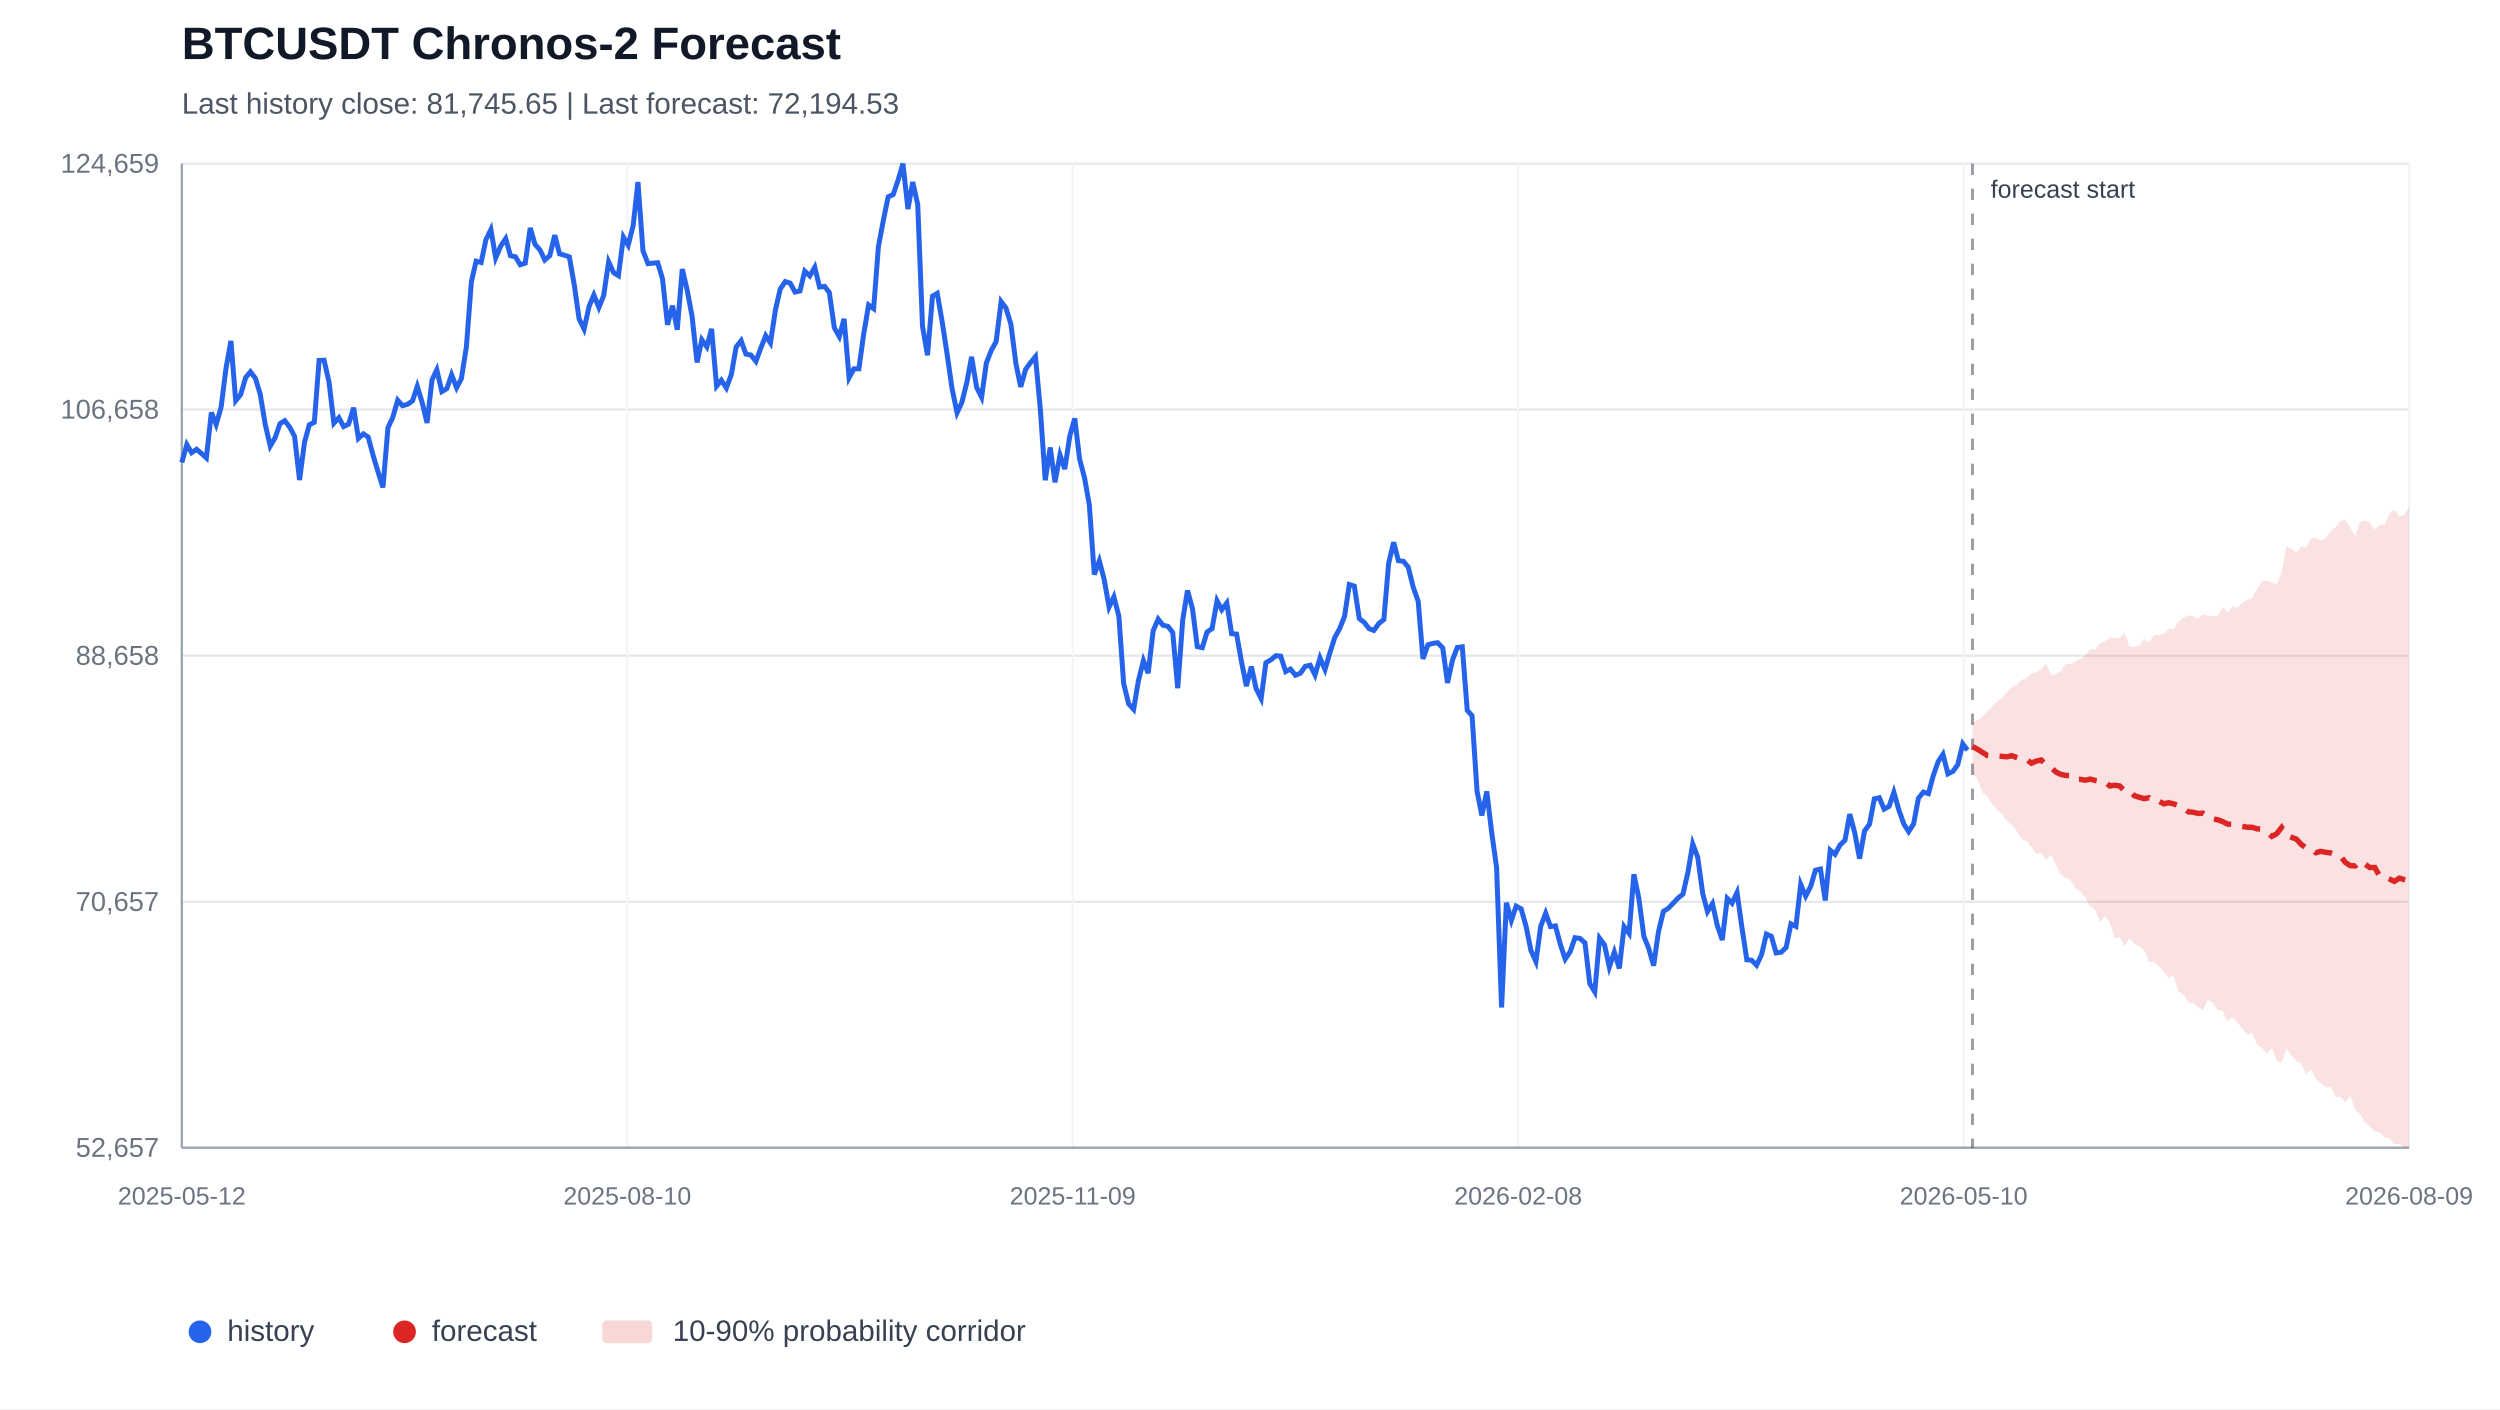
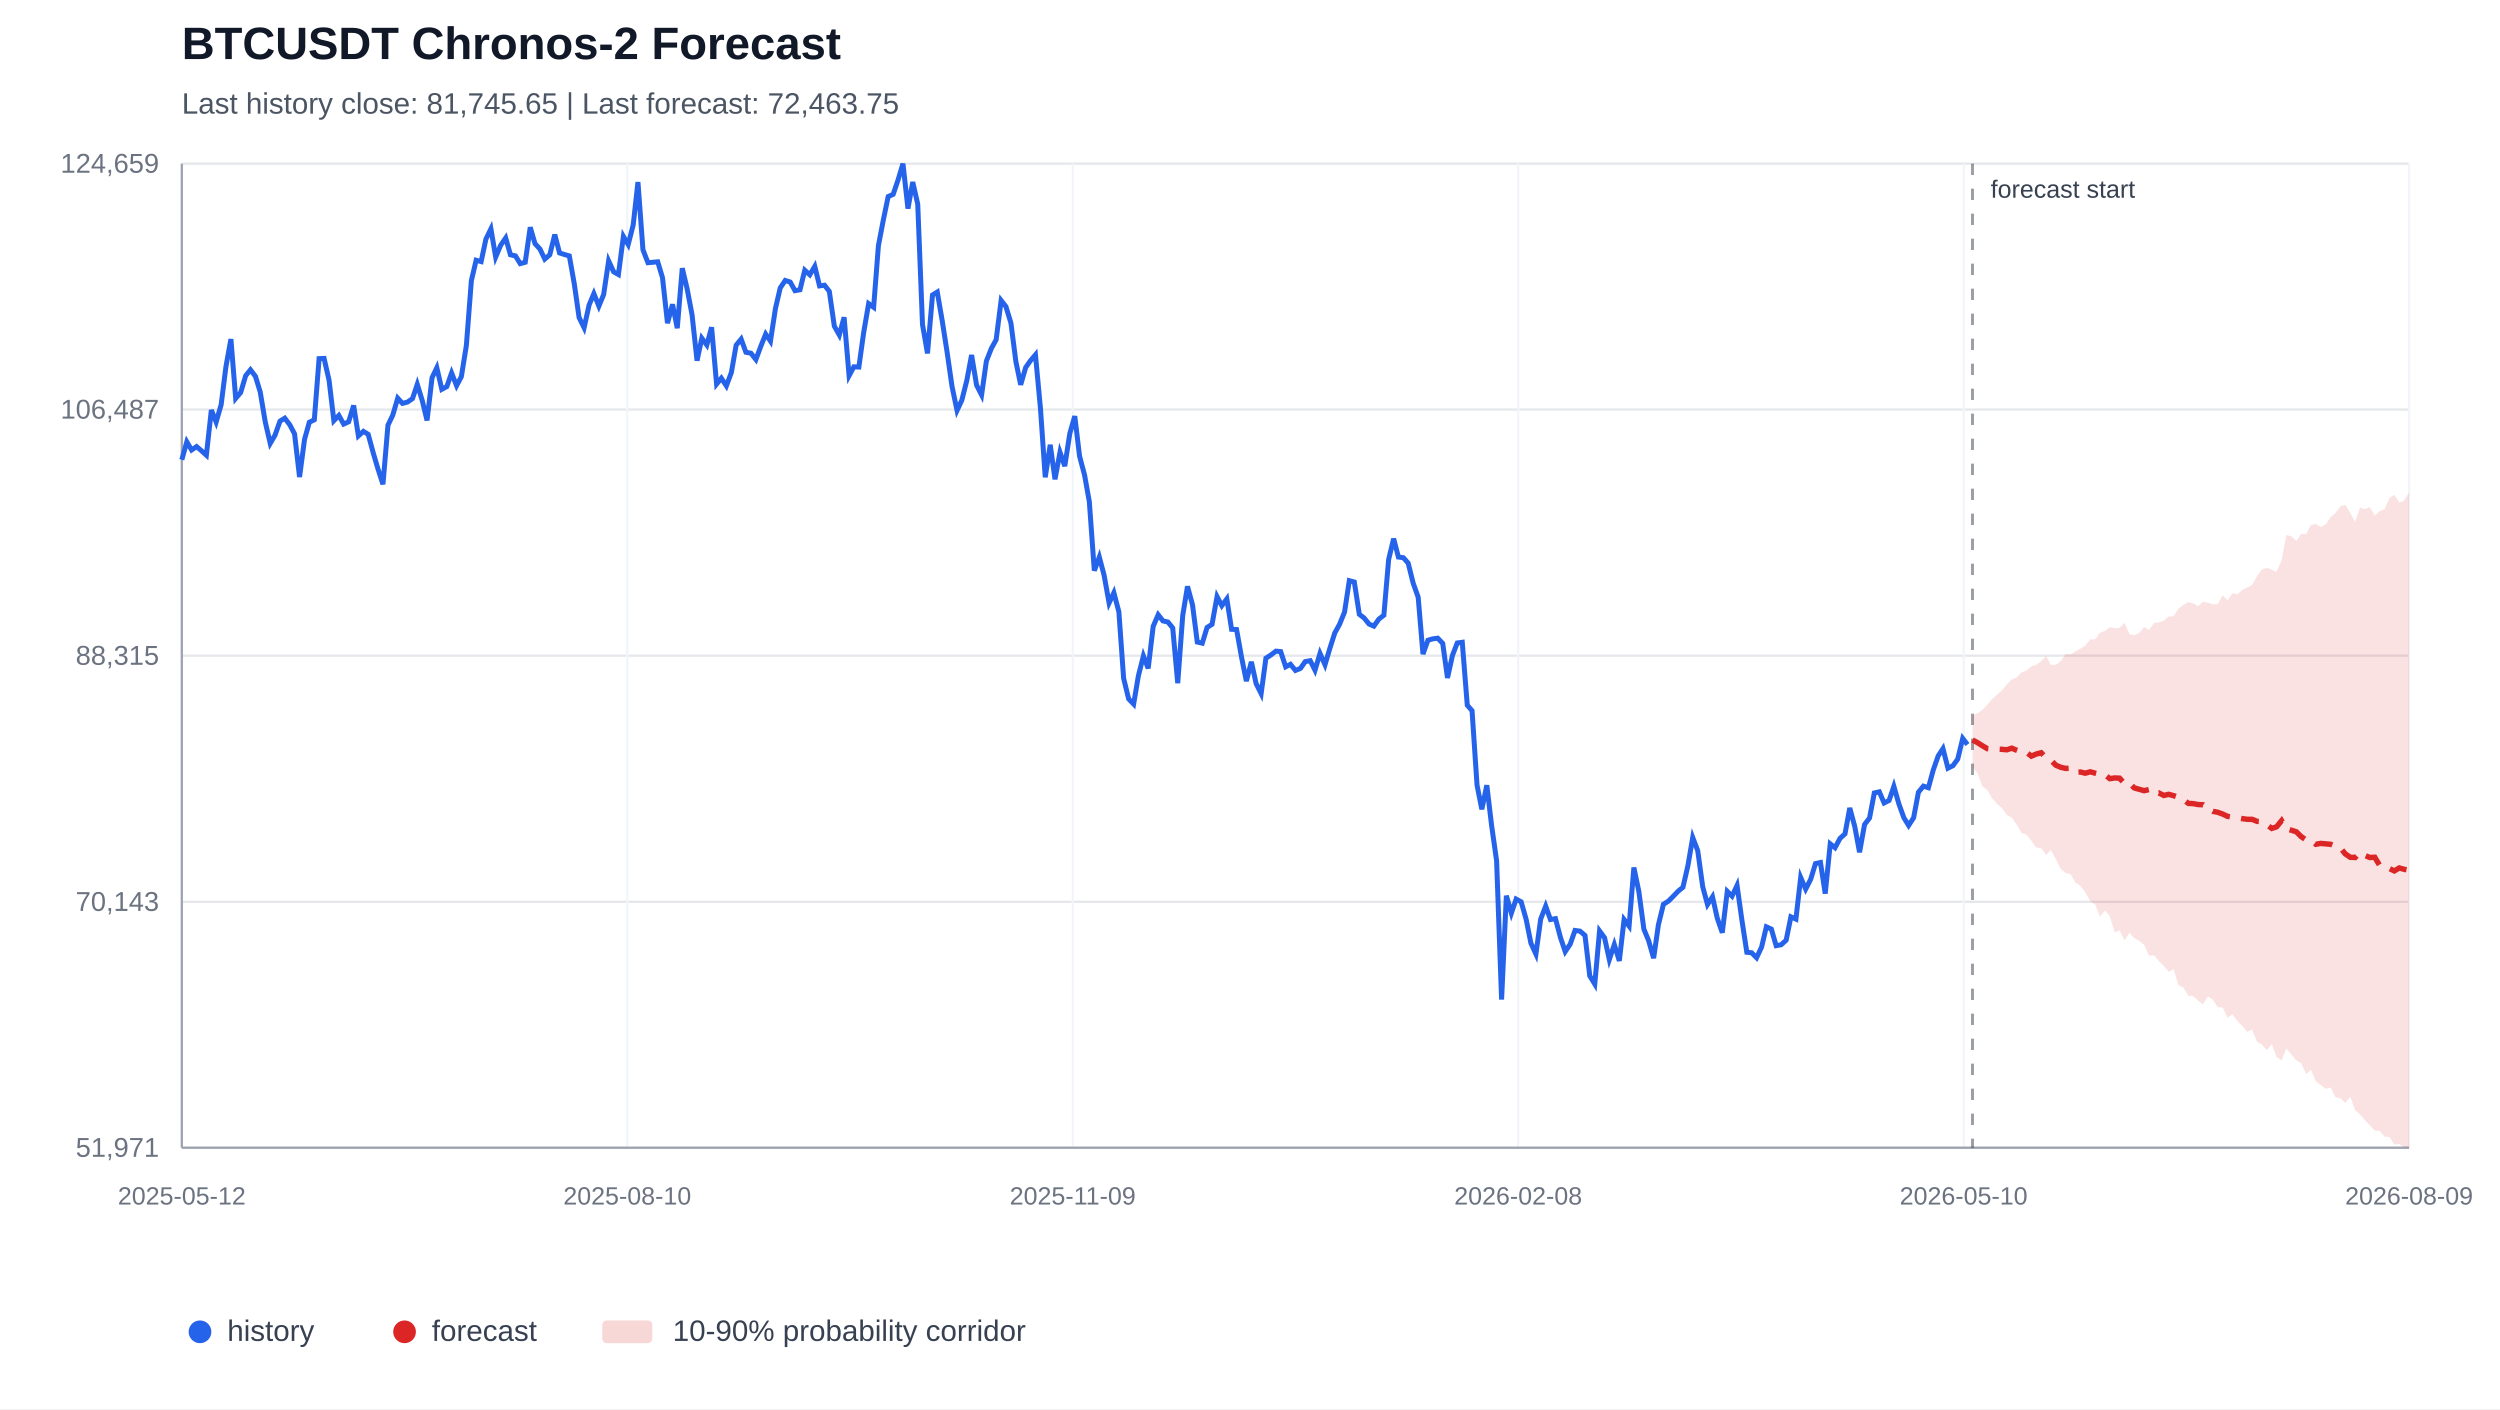
<svg xmlns="http://www.w3.org/2000/svg" data-y-scale="linear" width="1100" height="620" viewBox="0 0 1100 620">
  <rect width="100%" height="100%" fill="#ffffff" />
  <text x="80" y="26" font-family="Arial, sans-serif" font-size="20" font-weight="700" fill="#111827">BTCUSDT Chronos-2 Forecast</text>
-   <text x="80" y="50" font-family="Arial, sans-serif" font-size="13" fill="#4b5563">Last history close: 81,745.65 | Last forecast: 72,194.53</text>
+   <text x="80" y="50" font-family="Arial, sans-serif" font-size="13" fill="#4b5563">Last history close: 81,745.65 | Last forecast: 72,463.75</text>
  <line x1="80" y1="505.0" x2="1060" y2="505.0" stroke="#e5e7eb" stroke-width="1" />
-   <text x="70" y="509.0" text-anchor="end" font-family="Arial, sans-serif" font-size="12" fill="#6b7280">52,657</text>
+   <text x="70" y="509.0" text-anchor="end" font-family="Arial, sans-serif" font-size="12" fill="#6b7280">51,971</text>
  <line x1="80" y1="396.8" x2="1060" y2="396.8" stroke="#e5e7eb" stroke-width="1" />
-   <text x="70" y="400.8" text-anchor="end" font-family="Arial, sans-serif" font-size="12" fill="#6b7280">70,657</text>
+   <text x="70" y="400.8" text-anchor="end" font-family="Arial, sans-serif" font-size="12" fill="#6b7280">70,143</text>
  <line x1="80" y1="288.5" x2="1060" y2="288.5" stroke="#e5e7eb" stroke-width="1" />
-   <text x="70" y="292.5" text-anchor="end" font-family="Arial, sans-serif" font-size="12" fill="#6b7280">88,658</text>
+   <text x="70" y="292.5" text-anchor="end" font-family="Arial, sans-serif" font-size="12" fill="#6b7280">88,315</text>
  <line x1="80" y1="180.2" x2="1060" y2="180.2" stroke="#e5e7eb" stroke-width="1" />
-   <text x="70" y="184.2" text-anchor="end" font-family="Arial, sans-serif" font-size="12" fill="#6b7280">106,658</text>
+   <text x="70" y="184.2" text-anchor="end" font-family="Arial, sans-serif" font-size="12" fill="#6b7280">106,487</text>
  <line x1="80" y1="72.0" x2="1060" y2="72.0" stroke="#e5e7eb" stroke-width="1" />
  <text x="70" y="76.0" text-anchor="end" font-family="Arial, sans-serif" font-size="12" fill="#6b7280">124,659</text>
  <line class="x-axis-grid" x1="80.0" y1="72" x2="80.0" y2="505" stroke="#f1f5f9" stroke-width="1" />
  <line class="x-axis-grid" x1="276.0" y1="72" x2="276.0" y2="505" stroke="#f1f5f9" stroke-width="1" />
  <line class="x-axis-grid" x1="472.0" y1="72" x2="472.0" y2="505" stroke="#f1f5f9" stroke-width="1" />
  <line class="x-axis-grid" x1="668.0" y1="72" x2="668.0" y2="505" stroke="#f1f5f9" stroke-width="1" />
  <line class="x-axis-grid" x1="864.0" y1="72" x2="864.0" y2="505" stroke="#f1f5f9" stroke-width="1" />
  <line class="x-axis-grid" x1="1060.0" y1="72" x2="1060.0" y2="505" stroke="#f1f5f9" stroke-width="1" />
  <line x1="80" y1="72" x2="80" y2="505" stroke="#9ca3af" stroke-width="1" />
  <line x1="80" y1="505" x2="1060" y2="505" stroke="#9ca3af" stroke-width="1" />
  <text class="x-axis-label" x="80.0" y="530" text-anchor="middle" font-family="Arial, sans-serif" font-size="11" fill="#6b7280">2025-05-12</text>
  <text class="x-axis-label" x="276.0" y="530" text-anchor="middle" font-family="Arial, sans-serif" font-size="11" fill="#6b7280">2025-08-10</text>
  <text class="x-axis-label" x="472.0" y="530" text-anchor="middle" font-family="Arial, sans-serif" font-size="11" fill="#6b7280">2025-11-09</text>
  <text class="x-axis-label" x="668.0" y="530" text-anchor="middle" font-family="Arial, sans-serif" font-size="11" fill="#6b7280">2026-02-08</text>
  <text class="x-axis-label" x="864.0" y="530" text-anchor="middle" font-family="Arial, sans-serif" font-size="11" fill="#6b7280">2026-05-10</text>
  <text class="x-axis-label" x="1060.0" y="530" text-anchor="middle" font-family="Arial, sans-serif" font-size="11" fill="#6b7280">2026-08-09</text>
  <line id="forecast-start-line" x1="867.9" y1="72" x2="867.9" y2="505" stroke="#111827" stroke-width="1.3" stroke-dasharray="5 6" opacity="0.42" />
  <text x="875.9" y="87" font-family="Arial, sans-serif" font-size="11" fill="#374151">forecast start</text>
-   <path id="probability-corridor" d="M 867.9 317.9 L 870.0 317.0 L 872.2 315.5 L 874.4 313.1 L 876.5 310.9 L 878.7 308.8 L 880.8 307.0 L 883.0 304.6 L 885.2 302.3 L 887.3 301.4 L 889.5 299.1 L 891.6 298.4 L 893.8 296.4 L 895.9 295.8 L 898.1 294.3 L 900.3 292.0 L 902.4 296.8 L 904.6 296.7 L 906.7 295.3 L 908.9 292.1 L 911.1 292.2 L 913.2 291.1 L 915.4 289.8 L 917.5 288.5 L 919.7 285.6 L 921.9 285.8 L 924.0 282.9 L 926.2 282.2 L 928.3 280.6 L 930.5 280.8 L 932.6 280.7 L 934.8 278.5 L 937.0 284.4 L 939.1 284.6 L 941.3 283.9 L 943.4 281.2 L 945.6 282.6 L 947.8 279.5 L 949.9 279.3 L 952.1 278.7 L 954.2 276.7 L 956.4 276.8 L 958.5 273.5 L 960.7 271.8 L 962.9 270.7 L 965.0 271.2 L 967.2 272.3 L 969.3 270.4 L 971.5 270.8 L 973.7 271.2 L 975.8 271.2 L 978.0 267.2 L 980.1 269.5 L 982.3 266.5 L 984.4 267.4 L 986.6 265.3 L 988.8 263.9 L 990.9 263.1 L 993.1 259.1 L 995.2 256.1 L 997.4 255.4 L 999.6 256.3 L 1001.7 256.9 L 1003.9 251.8 L 1006.0 240.4 L 1008.2 241.2 L 1010.4 243.3 L 1012.5 240.4 L 1014.7 240.9 L 1016.8 237.0 L 1019.0 236.7 L 1021.1 237.8 L 1023.3 237.0 L 1025.5 233.8 L 1027.6 231.9 L 1029.8 229.3 L 1031.9 228.7 L 1034.1 232.2 L 1036.3 235.9 L 1038.4 229.7 L 1040.6 229.1 L 1042.7 229.7 L 1044.9 233.0 L 1047.0 230.9 L 1049.2 230.9 L 1051.4 225.8 L 1053.5 224.2 L 1055.7 227.2 L 1057.8 226.6 L 1060.0 222.8 L 1060.0 505.0 L 1057.8 504.7 L 1055.7 503.3 L 1053.5 503.6 L 1051.4 500.9 L 1049.2 500.4 L 1047.0 498.2 L 1044.9 497.8 L 1042.7 495.7 L 1040.6 493.7 L 1038.4 490.1 L 1036.3 488.3 L 1034.1 482.2 L 1031.9 484.9 L 1029.8 482.7 L 1027.6 482.6 L 1025.5 478.0 L 1023.3 478.5 L 1021.1 476.6 L 1019.0 474.9 L 1016.8 470.4 L 1014.7 472.6 L 1012.5 467.9 L 1010.4 466.8 L 1008.2 464.3 L 1006.0 461.5 L 1003.9 467.8 L 1001.7 466.5 L 999.6 461.1 L 997.4 463.6 L 995.2 461.0 L 993.1 459.8 L 990.9 454.4 L 988.8 455.2 L 986.6 452.5 L 984.4 450.0 L 982.3 447.6 L 980.1 449.4 L 978.0 444.8 L 975.8 444.5 L 973.7 441.4 L 971.5 439.9 L 969.3 444.6 L 967.2 443.2 L 965.0 441.3 L 962.9 441.2 L 960.7 437.6 L 958.5 436.2 L 956.4 429.3 L 954.2 430.3 L 952.1 427.5 L 949.9 425.3 L 947.8 423.2 L 945.6 423.2 L 943.4 418.1 L 941.3 416.3 L 939.1 415.4 L 937.0 412.9 L 934.8 416.4 L 932.6 412.1 L 930.5 413.1 L 928.3 405.9 L 926.2 403.0 L 924.0 405.7 L 921.9 400.3 L 919.7 398.9 L 917.5 394.9 L 915.4 392.2 L 913.2 390.8 L 911.1 387.3 L 908.9 386.3 L 906.7 384.8 L 904.6 380.6 L 902.4 376.3 L 900.3 378.3 L 898.1 375.5 L 895.9 375.7 L 893.8 372.6 L 891.6 370.0 L 889.5 369.3 L 887.3 365.6 L 885.2 362.9 L 883.0 361.3 L 880.8 358.2 L 878.7 356.4 L 876.5 353.9 L 874.4 350.4 L 872.2 348.6 L 870.0 342.7 L 867.9 340.6 Z" fill="#dc2626" fill-opacity="0.13" stroke="none" />
-   <path d="M 80.0 203.5 L 82.2 195.6 L 84.3 199.2 L 86.5 197.7 L 88.6 199.5 L 90.8 201.5 L 93.0 181.5 L 95.1 186.8 L 97.3 179.1 L 99.4 162.3 L 101.6 150.0 L 103.7 176.3 L 105.9 173.6 L 108.1 166.1 L 110.2 163.6 L 112.4 166.5 L 114.5 173.5 L 116.7 186.7 L 118.9 196.3 L 121.0 192.7 L 123.2 186.4 L 125.3 185.1 L 127.5 188.0 L 129.6 192.0 L 131.8 211.2 L 134.0 194.5 L 136.1 186.9 L 138.3 185.8 L 140.4 158.6 L 142.6 158.5 L 144.8 168.3 L 146.9 186.2 L 149.1 183.8 L 151.2 187.7 L 153.4 186.6 L 155.6 179.4 L 157.7 192.9 L 159.9 190.9 L 162.0 192.3 L 164.2 200.5 L 166.3 207.5 L 168.5 214.5 L 170.7 188.2 L 172.8 183.7 L 175.0 176.1 L 177.1 178.5 L 179.3 177.9 L 181.5 176.4 L 183.6 170.0 L 185.8 177.3 L 187.9 186.1 L 190.1 167.1 L 192.2 162.7 L 194.4 172.3 L 196.6 171.0 L 198.7 164.9 L 200.9 170.6 L 203.0 166.6 L 205.2 152.7 L 207.4 124.0 L 209.5 114.9 L 211.7 115.5 L 213.8 105.5 L 216.0 101.0 L 218.1 113.5 L 220.3 108.3 L 222.5 105.0 L 224.6 112.5 L 226.8 113.0 L 228.9 116.5 L 231.1 115.8 L 233.3 100.3 L 235.4 107.5 L 237.6 110.0 L 239.7 114.4 L 241.9 112.5 L 244.1 103.5 L 246.2 111.7 L 248.4 112.3 L 250.5 113.0 L 252.7 125.5 L 254.8 140.3 L 257.0 144.8 L 259.2 134.8 L 261.3 129.8 L 263.5 135.3 L 265.6 130.1 L 267.8 115.2 L 270.0 120.0 L 272.1 121.3 L 274.3 104.3 L 276.4 107.9 L 278.6 99.2 L 280.7 80.1 L 282.9 110.3 L 285.1 116.0 L 287.2 115.8 L 289.4 115.6 L 291.5 122.7 L 293.7 142.9 L 295.9 134.5 L 298.0 145.1 L 300.2 118.4 L 302.3 127.4 L 304.5 139.1 L 306.7 159.5 L 308.8 149.5 L 311.0 152.6 L 313.1 144.7 L 315.3 169.9 L 317.4 167.3 L 319.6 170.7 L 321.8 164.7 L 323.9 152.7 L 326.1 149.9 L 328.2 155.8 L 330.4 156.2 L 332.6 159.0 L 334.7 153.3 L 336.9 147.7 L 339.0 150.9 L 341.2 136.3 L 343.3 127.2 L 345.5 123.9 L 347.7 124.6 L 349.8 128.5 L 352.0 128.0 L 354.1 119.3 L 356.3 121.4 L 358.5 117.6 L 360.6 126.3 L 362.8 126.0 L 364.9 128.7 L 367.1 144.2 L 369.3 148.1 L 371.4 140.3 L 373.6 166.2 L 375.7 162.3 L 377.9 162.3 L 380.0 147.1 L 382.2 134.2 L 384.4 135.8 L 386.5 108.5 L 388.7 96.8 L 390.8 86.6 L 393.0 85.6 L 395.2 79.1 L 397.3 72.0 L 399.5 92.0 L 401.6 80.1 L 403.8 90.0 L 405.9 143.5 L 408.1 156.3 L 410.3 130.3 L 412.4 129.1 L 414.6 141.9 L 416.7 155.6 L 418.9 171.0 L 421.1 181.6 L 423.2 177.1 L 425.4 168.3 L 427.5 157.0 L 429.7 170.4 L 431.9 174.8 L 434.0 159.7 L 436.2 154.1 L 438.3 150.3 L 440.5 132.7 L 442.6 135.5 L 444.8 142.7 L 447.0 160.0 L 449.1 170.2 L 451.3 162.5 L 453.4 159.6 L 455.6 156.9 L 457.8 180.7 L 459.9 211.3 L 462.1 196.9 L 464.2 212.2 L 466.4 200.2 L 468.5 206.4 L 470.7 191.9 L 472.9 184.1 L 475.0 201.9 L 477.2 210.3 L 479.3 222.1 L 481.5 252.8 L 483.7 246.8 L 485.8 254.8 L 488.0 267.1 L 490.1 262.6 L 492.3 271.1 L 494.4 300.7 L 496.6 309.7 L 498.8 312.1 L 500.9 299.5 L 503.1 290.7 L 505.2 296.2 L 507.4 277.5 L 509.6 272.4 L 511.7 275.1 L 513.9 275.6 L 516.0 278.3 L 518.2 302.8 L 520.4 272.7 L 522.5 259.8 L 524.7 267.9 L 526.8 284.5 L 529.0 285.0 L 531.1 278.1 L 533.3 276.6 L 535.5 264.3 L 537.6 268.3 L 539.8 265.3 L 541.9 278.8 L 544.1 279.0 L 546.3 291.4 L 548.4 301.9 L 550.6 293.3 L 552.7 303.0 L 554.9 307.4 L 557.0 291.6 L 559.2 290.3 L 561.4 288.5 L 563.5 288.7 L 565.7 295.5 L 567.8 294.4 L 570.0 297.1 L 572.2 296.2 L 574.3 293.2 L 576.5 292.7 L 578.6 297.0 L 580.8 289.5 L 583.0 294.6 L 585.1 287.4 L 587.3 280.5 L 589.4 276.7 L 591.6 271.2 L 593.7 257.2 L 595.9 257.9 L 598.1 272.2 L 600.2 273.8 L 602.4 276.6 L 604.5 277.4 L 606.7 274.3 L 608.9 272.6 L 611.0 247.9 L 613.2 238.6 L 615.3 246.7 L 617.5 247.0 L 619.6 249.5 L 621.8 258.3 L 624.0 264.6 L 626.1 289.9 L 628.3 283.7 L 630.4 283.1 L 632.6 282.8 L 634.8 285.1 L 636.9 300.5 L 639.1 290.4 L 641.2 284.9 L 643.4 284.6 L 645.6 312.6 L 647.7 314.9 L 649.9 348.1 L 652.0 358.8 L 654.2 348.2 L 656.3 366.0 L 658.5 381.7 L 660.7 443.3 L 662.8 397.2 L 665.0 405.0 L 667.1 398.7 L 669.3 399.9 L 671.5 407.7 L 673.6 418.2 L 675.8 423.1 L 677.9 407.6 L 680.1 401.8 L 682.2 407.7 L 684.4 407.4 L 686.6 415.7 L 688.7 422.0 L 690.9 418.7 L 693.0 412.6 L 695.2 412.9 L 697.4 414.9 L 699.5 432.8 L 701.7 436.4 L 703.8 412.8 L 706.0 415.8 L 708.1 425.5 L 710.3 418.9 L 712.5 426.1 L 714.6 407.7 L 716.8 410.7 L 718.9 384.7 L 721.1 395.3 L 723.3 412.0 L 725.4 417.2 L 727.6 424.9 L 729.7 410.1 L 731.9 401.0 L 734.1 399.6 L 736.2 397.4 L 738.4 395.1 L 740.5 393.4 L 742.7 383.8 L 744.8 371.3 L 747.0 377.2 L 749.2 393.2 L 751.3 401.1 L 753.5 397.6 L 755.6 407.2 L 757.8 413.6 L 760.0 395.3 L 762.1 397.4 L 764.3 392.7 L 766.4 407.8 L 768.6 422.3 L 770.7 422.5 L 772.9 424.7 L 775.1 420.0 L 777.2 411.0 L 779.4 412.0 L 781.5 419.3 L 783.7 419.0 L 785.9 416.9 L 788.0 406.5 L 790.2 407.6 L 792.3 389.1 L 794.5 394.3 L 796.7 390.0 L 798.8 382.9 L 801.0 382.4 L 803.1 396.2 L 805.3 374.1 L 807.4 375.9 L 809.6 371.8 L 811.8 369.7 L 813.9 358.2 L 816.1 366.5 L 818.2 377.8 L 820.4 365.6 L 822.6 362.6 L 824.7 351.5 L 826.9 351.0 L 829.0 356.0 L 831.2 354.8 L 833.3 348.6 L 835.5 356.4 L 837.7 362.6 L 839.8 365.9 L 842.0 362.5 L 844.1 351.2 L 846.3 348.5 L 848.5 349.2 L 850.6 341.4 L 852.8 335.1 L 854.9 331.9 L 857.1 340.5 L 859.3 339.4 L 861.4 336.5 L 863.6 327.3 L 865.7 330.1" fill="none" stroke="#2563eb" stroke-width="2.2" />
-   <path d="M 867.9 328.5 L 870.0 329.6 L 872.2 331.0 L 874.4 332.4 L 876.5 332.6 L 878.7 332.6 L 880.8 332.8 L 883.0 333.0 L 885.2 332.5 L 887.3 333.3 L 889.5 334.1 L 891.6 334.1 L 893.8 335.8 L 895.9 334.9 L 898.1 334.4 L 900.3 336.5 L 902.4 337.6 L 904.6 339.7 L 906.7 340.7 L 908.9 341.2 L 911.1 341.2 L 913.2 343.0 L 915.4 342.9 L 917.5 343.3 L 919.7 342.8 L 921.9 343.4 L 924.0 343.8 L 926.2 344.0 L 928.3 345.8 L 930.5 345.5 L 932.6 345.8 L 934.8 348.0 L 937.0 348.0 L 939.1 350.1 L 941.3 350.8 L 943.4 351.4 L 945.6 351.0 L 947.8 352.6 L 949.9 352.5 L 952.1 353.7 L 954.2 353.2 L 956.4 353.7 L 958.5 354.4 L 960.7 355.5 L 962.9 357.2 L 965.0 357.4 L 967.2 357.9 L 969.3 357.8 L 971.5 359.1 L 973.7 360.3 L 975.8 360.7 L 978.0 361.5 L 980.1 362.6 L 982.3 362.7 L 984.4 363.2 L 986.6 363.6 L 988.8 364.0 L 990.9 364.0 L 993.1 364.7 L 995.2 364.8 L 997.4 366.2 L 999.6 368.0 L 1001.7 366.9 L 1003.9 364.1 L 1006.0 367.5 L 1008.2 368.4 L 1010.4 369.2 L 1012.5 371.5 L 1014.7 373.1 L 1016.8 373.2 L 1019.0 375.2 L 1021.1 374.6 L 1023.3 375.0 L 1025.5 375.3 L 1027.6 376.0 L 1029.8 376.7 L 1031.9 379.4 L 1034.1 380.9 L 1036.3 381.0 L 1038.4 378.9 L 1040.6 380.2 L 1042.7 381.7 L 1044.9 381.7 L 1047.0 385.4 L 1049.2 385.9 L 1051.4 386.8 L 1053.5 387.8 L 1055.7 386.4 L 1057.8 387.0 L 1060.0 387.5" fill="none" stroke="#dc2626" stroke-width="2.4" stroke-dasharray="8 5" />
+   <path id="probability-corridor" d="M 867.9 314.7 L 870.0 313.9 L 872.2 312.4 L 874.4 310.1 L 876.5 307.6 L 878.7 305.6 L 880.8 303.8 L 883.0 301.2 L 885.2 298.9 L 887.3 298.1 L 889.5 295.8 L 891.6 295.1 L 893.8 293.1 L 895.9 292.5 L 898.1 291.0 L 900.3 288.6 L 902.4 292.6 L 904.6 292.5 L 906.7 290.9 L 908.9 287.7 L 911.1 287.9 L 913.2 286.6 L 915.4 285.4 L 917.5 284.1 L 919.7 281.3 L 921.9 281.3 L 924.0 278.4 L 926.2 277.6 L 928.3 276.0 L 930.5 276.4 L 932.6 276.3 L 934.8 274.1 L 937.0 279.1 L 939.1 279.5 L 941.3 278.5 L 943.4 275.9 L 945.6 277.2 L 947.8 274.1 L 949.9 273.8 L 952.1 273.1 L 954.2 271.3 L 956.4 271.1 L 958.5 267.8 L 960.7 266.2 L 962.9 264.9 L 965.0 265.5 L 967.2 266.7 L 969.3 264.8 L 971.5 265.2 L 973.7 265.9 L 975.8 265.8 L 978.0 261.9 L 980.1 264.2 L 982.3 261.0 L 984.4 261.5 L 986.6 259.6 L 988.8 258.5 L 990.9 257.4 L 993.1 253.5 L 995.2 250.6 L 997.4 249.8 L 999.6 250.7 L 1001.7 251.6 L 1003.9 246.5 L 1006.0 235.4 L 1008.2 236.0 L 1010.4 238.0 L 1012.5 234.9 L 1014.7 235.0 L 1016.8 231.0 L 1019.0 230.5 L 1021.1 231.9 L 1023.3 230.8 L 1025.5 227.5 L 1027.6 225.7 L 1029.8 222.8 L 1031.9 222.1 L 1034.1 225.7 L 1036.3 229.6 L 1038.4 223.3 L 1040.6 224.1 L 1042.7 223.1 L 1044.9 226.8 L 1047.0 224.9 L 1049.2 224.0 L 1051.4 219.1 L 1053.5 217.7 L 1055.7 221.1 L 1057.8 220.3 L 1060.0 216.6 L 1060.0 505.0 L 1057.8 504.8 L 1055.7 503.4 L 1053.5 503.6 L 1051.4 500.3 L 1049.2 500.1 L 1047.0 497.6 L 1044.9 497.5 L 1042.7 495.1 L 1040.6 492.9 L 1038.4 490.3 L 1036.3 488.6 L 1034.1 482.6 L 1031.9 485.3 L 1029.8 483.2 L 1027.6 482.8 L 1025.5 478.5 L 1023.3 479.1 L 1021.1 477.4 L 1019.0 475.8 L 1016.8 470.7 L 1014.7 472.6 L 1012.5 467.8 L 1010.4 466.6 L 1008.2 464.0 L 1006.0 461.3 L 1003.9 466.5 L 1001.7 465.1 L 999.6 459.4 L 997.4 462.1 L 995.2 459.6 L 993.1 458.4 L 990.9 453.0 L 988.8 454.0 L 986.6 451.5 L 984.4 449.2 L 982.3 446.3 L 980.1 447.8 L 978.0 443.3 L 975.8 443.2 L 973.7 439.9 L 971.5 438.4 L 969.3 442.0 L 967.2 440.3 L 965.0 438.3 L 962.9 438.1 L 960.7 434.6 L 958.5 433.5 L 956.4 426.4 L 954.2 427.6 L 952.1 425.0 L 949.9 422.9 L 947.8 420.3 L 945.6 420.5 L 943.4 415.7 L 941.3 414.0 L 939.1 412.8 L 937.0 410.4 L 934.8 413.8 L 932.6 409.3 L 930.5 410.3 L 928.3 403.1 L 926.2 400.6 L 924.0 403.3 L 921.9 398.0 L 919.7 396.5 L 917.5 392.6 L 915.4 389.8 L 913.2 388.4 L 911.1 384.7 L 908.9 384.1 L 906.7 382.3 L 904.6 378.1 L 902.4 374.0 L 900.3 376.2 L 898.1 373.2 L 895.9 372.9 L 893.8 369.9 L 891.6 367.2 L 889.5 366.5 L 887.3 362.8 L 885.2 359.8 L 883.0 358.6 L 880.8 355.5 L 878.7 353.7 L 876.5 351.2 L 874.4 347.6 L 872.2 346.0 L 870.0 340.0 L 867.9 337.7 Z" fill="#dc2626" fill-opacity="0.13" stroke="none" />
+   <path d="M 80.0 202.3 L 82.2 194.4 L 84.3 198.0 L 86.5 196.5 L 88.6 198.3 L 90.8 200.3 L 93.0 180.4 L 95.1 185.7 L 97.3 178.1 L 99.4 161.4 L 101.6 149.2 L 103.7 175.3 L 105.9 172.7 L 108.1 165.3 L 110.2 162.7 L 112.4 165.6 L 114.5 172.5 L 116.7 185.6 L 118.9 195.1 L 121.0 191.5 L 123.2 185.3 L 125.3 184.0 L 127.5 186.9 L 129.6 190.9 L 131.8 209.9 L 134.0 193.3 L 136.1 185.8 L 138.3 184.7 L 140.4 157.8 L 142.6 157.7 L 144.8 167.4 L 146.9 185.1 L 149.1 182.8 L 151.2 186.6 L 153.4 185.6 L 155.6 178.4 L 157.7 191.8 L 159.9 189.8 L 162.0 191.1 L 164.2 199.2 L 166.3 206.3 L 168.5 213.1 L 170.7 187.1 L 172.8 182.7 L 175.0 175.2 L 177.1 177.5 L 179.3 176.9 L 181.5 175.4 L 183.6 169.1 L 185.8 176.3 L 187.9 185.0 L 190.1 166.2 L 192.2 161.8 L 194.4 171.3 L 196.6 170.1 L 198.7 164.1 L 200.9 169.7 L 203.0 165.7 L 205.2 152.0 L 207.4 123.5 L 209.5 114.5 L 211.7 115.1 L 213.8 105.2 L 216.0 100.7 L 218.1 113.1 L 220.3 107.9 L 222.5 104.7 L 224.6 112.1 L 226.8 112.6 L 228.9 116.0 L 231.1 115.4 L 233.3 100.0 L 235.4 107.2 L 237.6 109.6 L 239.7 114.0 L 241.9 112.1 L 244.1 103.2 L 246.2 111.3 L 248.4 112.0 L 250.5 112.6 L 252.7 125.0 L 254.8 139.7 L 257.0 144.2 L 259.2 134.2 L 261.3 129.2 L 263.5 134.7 L 265.6 129.6 L 267.8 114.8 L 270.0 119.6 L 272.1 120.8 L 274.3 104.0 L 276.4 107.6 L 278.6 99.0 L 280.7 80.1 L 282.9 109.9 L 285.1 115.6 L 287.2 115.4 L 289.4 115.2 L 291.5 122.2 L 293.7 142.2 L 295.9 133.9 L 298.0 144.4 L 300.2 118.0 L 302.3 126.9 L 304.5 138.5 L 306.7 158.7 L 308.8 148.8 L 311.0 151.8 L 313.1 144.0 L 315.3 169.0 L 317.4 166.4 L 319.6 169.8 L 321.8 163.9 L 323.9 151.9 L 326.1 149.2 L 328.2 155.0 L 330.4 155.4 L 332.6 158.2 L 334.7 152.5 L 336.9 147.0 L 339.0 150.1 L 341.2 135.7 L 343.3 126.7 L 345.5 123.4 L 347.7 124.1 L 349.8 127.9 L 352.0 127.5 L 354.1 118.9 L 356.3 120.9 L 358.5 117.2 L 360.6 125.8 L 362.8 125.5 L 364.9 128.2 L 367.1 143.5 L 369.3 147.4 L 371.4 139.6 L 373.6 165.3 L 375.7 161.4 L 377.9 161.5 L 380.0 146.4 L 382.2 133.6 L 384.4 135.2 L 386.5 108.1 L 388.7 96.6 L 390.8 86.5 L 393.0 85.5 L 395.2 79.0 L 397.3 72.0 L 399.5 91.8 L 401.6 80.1 L 403.8 89.8 L 405.9 142.8 L 408.1 155.5 L 410.3 129.8 L 412.4 128.5 L 414.6 141.3 L 416.7 154.8 L 418.9 170.1 L 421.1 180.6 L 423.2 176.1 L 425.4 167.4 L 427.5 156.2 L 429.7 169.5 L 431.9 173.8 L 434.0 158.9 L 436.2 153.3 L 438.3 149.5 L 440.5 132.2 L 442.6 134.9 L 444.8 142.1 L 447.0 159.2 L 449.1 169.3 L 451.3 161.7 L 453.4 158.7 L 455.6 156.1 L 457.8 179.7 L 459.9 210.0 L 462.1 195.7 L 464.2 210.9 L 466.4 199.0 L 468.5 205.1 L 470.7 190.8 L 472.9 183.1 L 475.0 200.7 L 477.2 209.0 L 479.3 220.7 L 481.5 251.1 L 483.7 245.1 L 485.8 253.1 L 488.0 265.3 L 490.1 260.8 L 492.3 269.2 L 494.4 298.5 L 496.6 307.5 L 498.8 309.8 L 500.9 297.3 L 503.1 288.6 L 505.2 294.1 L 507.4 275.6 L 509.6 270.5 L 511.7 273.2 L 513.9 273.7 L 516.0 276.3 L 518.2 300.6 L 520.4 270.8 L 522.5 258.0 L 524.7 266.1 L 526.8 282.5 L 529.0 283.0 L 531.1 276.1 L 533.3 274.7 L 535.5 262.5 L 537.6 266.5 L 539.8 263.5 L 541.9 276.9 L 544.1 277.0 L 546.3 289.3 L 548.4 299.7 L 550.6 291.2 L 552.7 300.8 L 554.9 305.2 L 557.0 289.6 L 559.2 288.2 L 561.4 286.5 L 563.5 286.7 L 565.7 293.4 L 567.8 292.3 L 570.0 295.0 L 572.2 294.1 L 574.3 291.1 L 576.5 290.7 L 578.6 294.9 L 580.8 287.5 L 583.0 292.5 L 585.1 285.4 L 587.3 278.5 L 589.4 274.7 L 591.6 269.3 L 593.7 255.5 L 595.9 256.1 L 598.1 270.3 L 600.2 271.9 L 602.4 274.6 L 604.5 275.5 L 606.7 272.4 L 608.9 270.7 L 611.0 246.2 L 613.2 237.0 L 615.3 245.1 L 617.5 245.4 L 619.6 247.8 L 621.8 256.6 L 624.0 262.8 L 626.1 287.8 L 628.3 281.7 L 630.4 281.1 L 632.6 280.8 L 634.8 283.1 L 636.9 298.3 L 639.1 288.3 L 641.2 282.9 L 643.4 282.6 L 645.6 310.3 L 647.7 312.7 L 649.9 345.5 L 652.0 356.1 L 654.2 345.5 L 656.3 363.2 L 658.5 378.7 L 660.7 439.8 L 662.8 394.1 L 665.0 401.8 L 667.1 395.6 L 669.3 396.8 L 671.5 404.5 L 673.6 415.0 L 675.8 419.8 L 677.9 404.4 L 680.1 398.7 L 682.2 404.6 L 684.4 404.2 L 686.6 412.5 L 688.7 418.7 L 690.9 415.4 L 693.0 409.4 L 695.2 409.7 L 697.4 411.6 L 699.5 429.4 L 701.7 433.0 L 703.8 409.6 L 706.0 412.6 L 708.1 422.2 L 710.3 415.6 L 712.5 422.8 L 714.6 404.6 L 716.8 407.5 L 718.9 381.7 L 721.1 392.3 L 723.3 408.8 L 725.4 413.9 L 727.6 421.6 L 729.7 406.9 L 731.9 397.9 L 734.1 396.5 L 736.2 394.4 L 738.4 392.1 L 740.5 390.4 L 742.7 380.8 L 744.8 368.5 L 747.0 374.3 L 749.2 390.2 L 751.3 398.0 L 753.5 394.6 L 755.6 404.0 L 757.8 410.4 L 760.0 392.2 L 762.1 394.3 L 764.3 389.6 L 766.4 404.6 L 768.6 419.0 L 770.7 419.2 L 772.9 421.4 L 775.1 416.7 L 777.2 407.8 L 779.4 408.8 L 781.5 416.1 L 783.7 415.7 L 785.9 413.7 L 788.0 403.4 L 790.2 404.4 L 792.3 386.1 L 794.5 391.2 L 796.7 386.9 L 798.8 380.0 L 801.0 379.5 L 803.1 393.2 L 805.3 371.3 L 807.4 373.0 L 809.6 368.9 L 811.8 366.9 L 813.9 355.5 L 816.1 363.7 L 818.2 375.0 L 820.4 362.8 L 822.6 359.9 L 824.7 348.9 L 826.9 348.4 L 829.0 353.3 L 831.2 352.2 L 833.3 346.0 L 835.5 353.7 L 837.7 359.8 L 839.8 363.2 L 842.0 359.8 L 844.1 348.6 L 846.3 345.9 L 848.5 346.6 L 850.6 338.9 L 852.8 332.6 L 854.9 329.4 L 857.1 338.0 L 859.3 336.9 L 861.4 334.0 L 863.6 324.9 L 865.7 327.6" fill="none" stroke="#2563eb" stroke-width="2.2" />
+   <path d="M 867.9 325.6 L 870.0 326.7 L 872.2 328.1 L 874.4 329.4 L 876.5 329.6 L 878.7 329.6 L 880.8 329.7 L 883.0 329.9 L 885.2 329.2 L 887.3 330.1 L 889.5 330.9 L 891.6 331.0 L 893.8 332.7 L 895.9 331.8 L 898.1 331.2 L 900.3 333.5 L 902.4 334.5 L 904.6 336.7 L 906.7 337.6 L 908.9 338.1 L 911.1 338.0 L 913.2 339.8 L 915.4 339.7 L 917.5 340.2 L 919.7 339.6 L 921.9 340.2 L 924.0 340.7 L 926.2 340.9 L 928.3 342.6 L 930.5 342.3 L 932.6 342.4 L 934.8 344.8 L 937.0 344.6 L 939.1 346.7 L 941.3 347.3 L 943.4 347.9 L 945.6 347.4 L 947.8 349.2 L 949.9 348.9 L 952.1 350.0 L 954.2 349.5 L 956.4 350.1 L 958.5 350.8 L 960.7 351.8 L 962.9 353.5 L 965.0 353.6 L 967.2 354.0 L 969.3 354.1 L 971.5 355.9 L 973.7 357.0 L 975.8 357.4 L 978.0 358.2 L 980.1 359.2 L 982.3 359.5 L 984.4 359.8 L 986.6 360.2 L 988.8 360.5 L 990.9 360.5 L 993.1 361.4 L 995.2 361.5 L 997.4 362.9 L 999.6 364.5 L 1001.7 363.8 L 1003.9 361.1 L 1006.0 364.7 L 1008.2 365.3 L 1010.4 366.0 L 1012.5 368.1 L 1014.7 369.6 L 1016.8 369.7 L 1019.0 371.5 L 1021.1 371.1 L 1023.3 371.3 L 1025.5 371.5 L 1027.6 372.3 L 1029.8 373.1 L 1031.9 375.7 L 1034.1 377.2 L 1036.3 377.3 L 1038.4 375.1 L 1040.6 376.4 L 1042.7 377.3 L 1044.9 377.2 L 1047.0 380.7 L 1049.2 381.3 L 1051.4 382.2 L 1053.5 383.2 L 1055.7 381.9 L 1057.8 382.5 L 1060.0 382.9" fill="none" stroke="#dc2626" stroke-width="2.4" stroke-dasharray="8 5" />
  <circle cx="88" cy="586" r="5" fill="#2563eb" />
  <text x="100" y="590" font-family="Arial, sans-serif" font-size="13" fill="#374151">history</text>
  <circle cx="178" cy="586" r="5" fill="#dc2626" />
  <text x="190" y="590" font-family="Arial, sans-serif" font-size="13" fill="#374151">forecast</text>
  <rect x="265" y="581" width="22" height="10" rx="2" fill="#dc2626" fill-opacity="0.18" />
  <text x="296" y="590" font-family="Arial, sans-serif" font-size="13" fill="#374151">10-90% probability corridor</text>
</svg>
